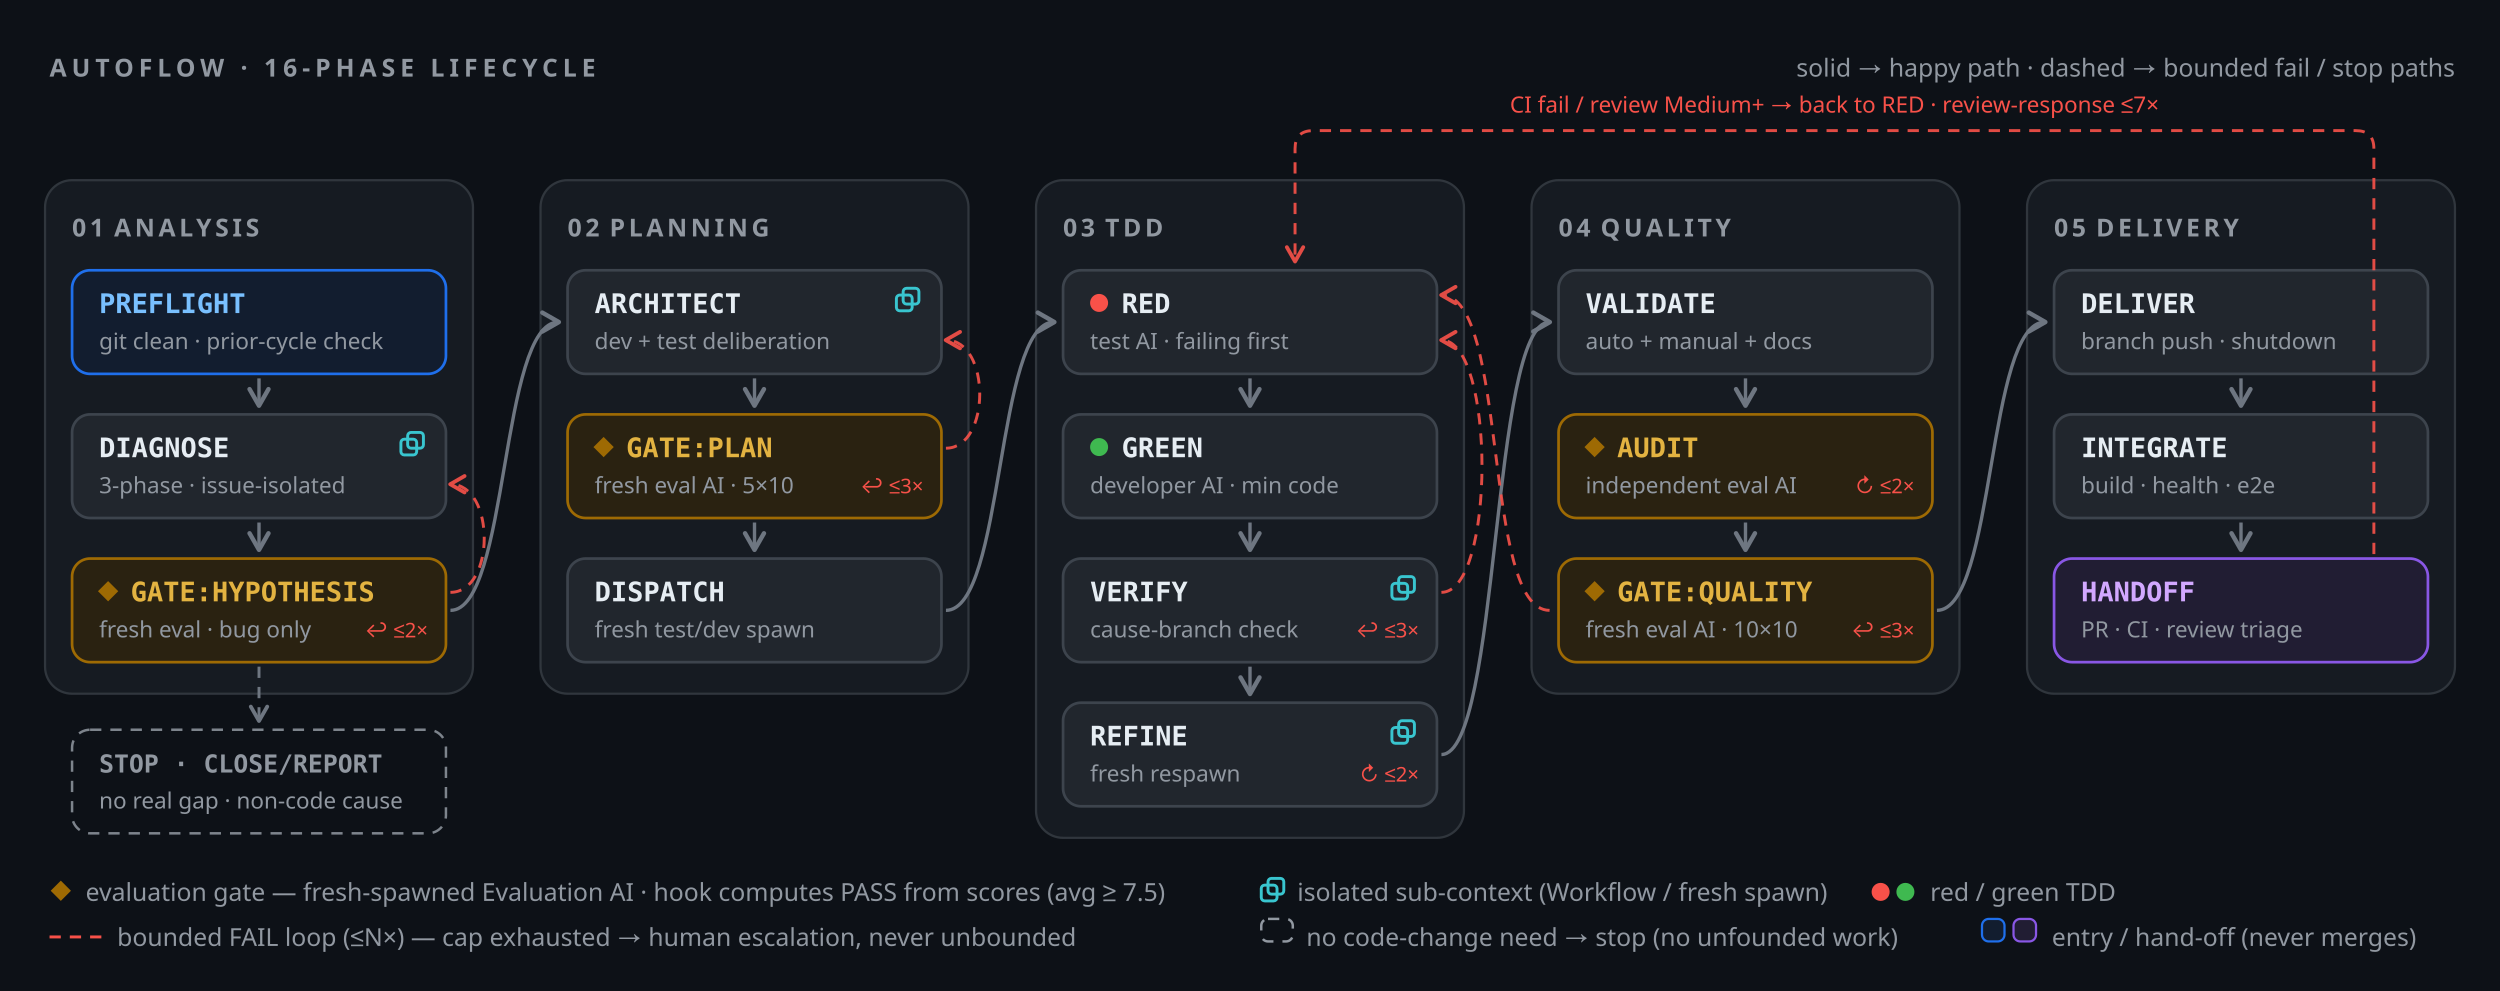
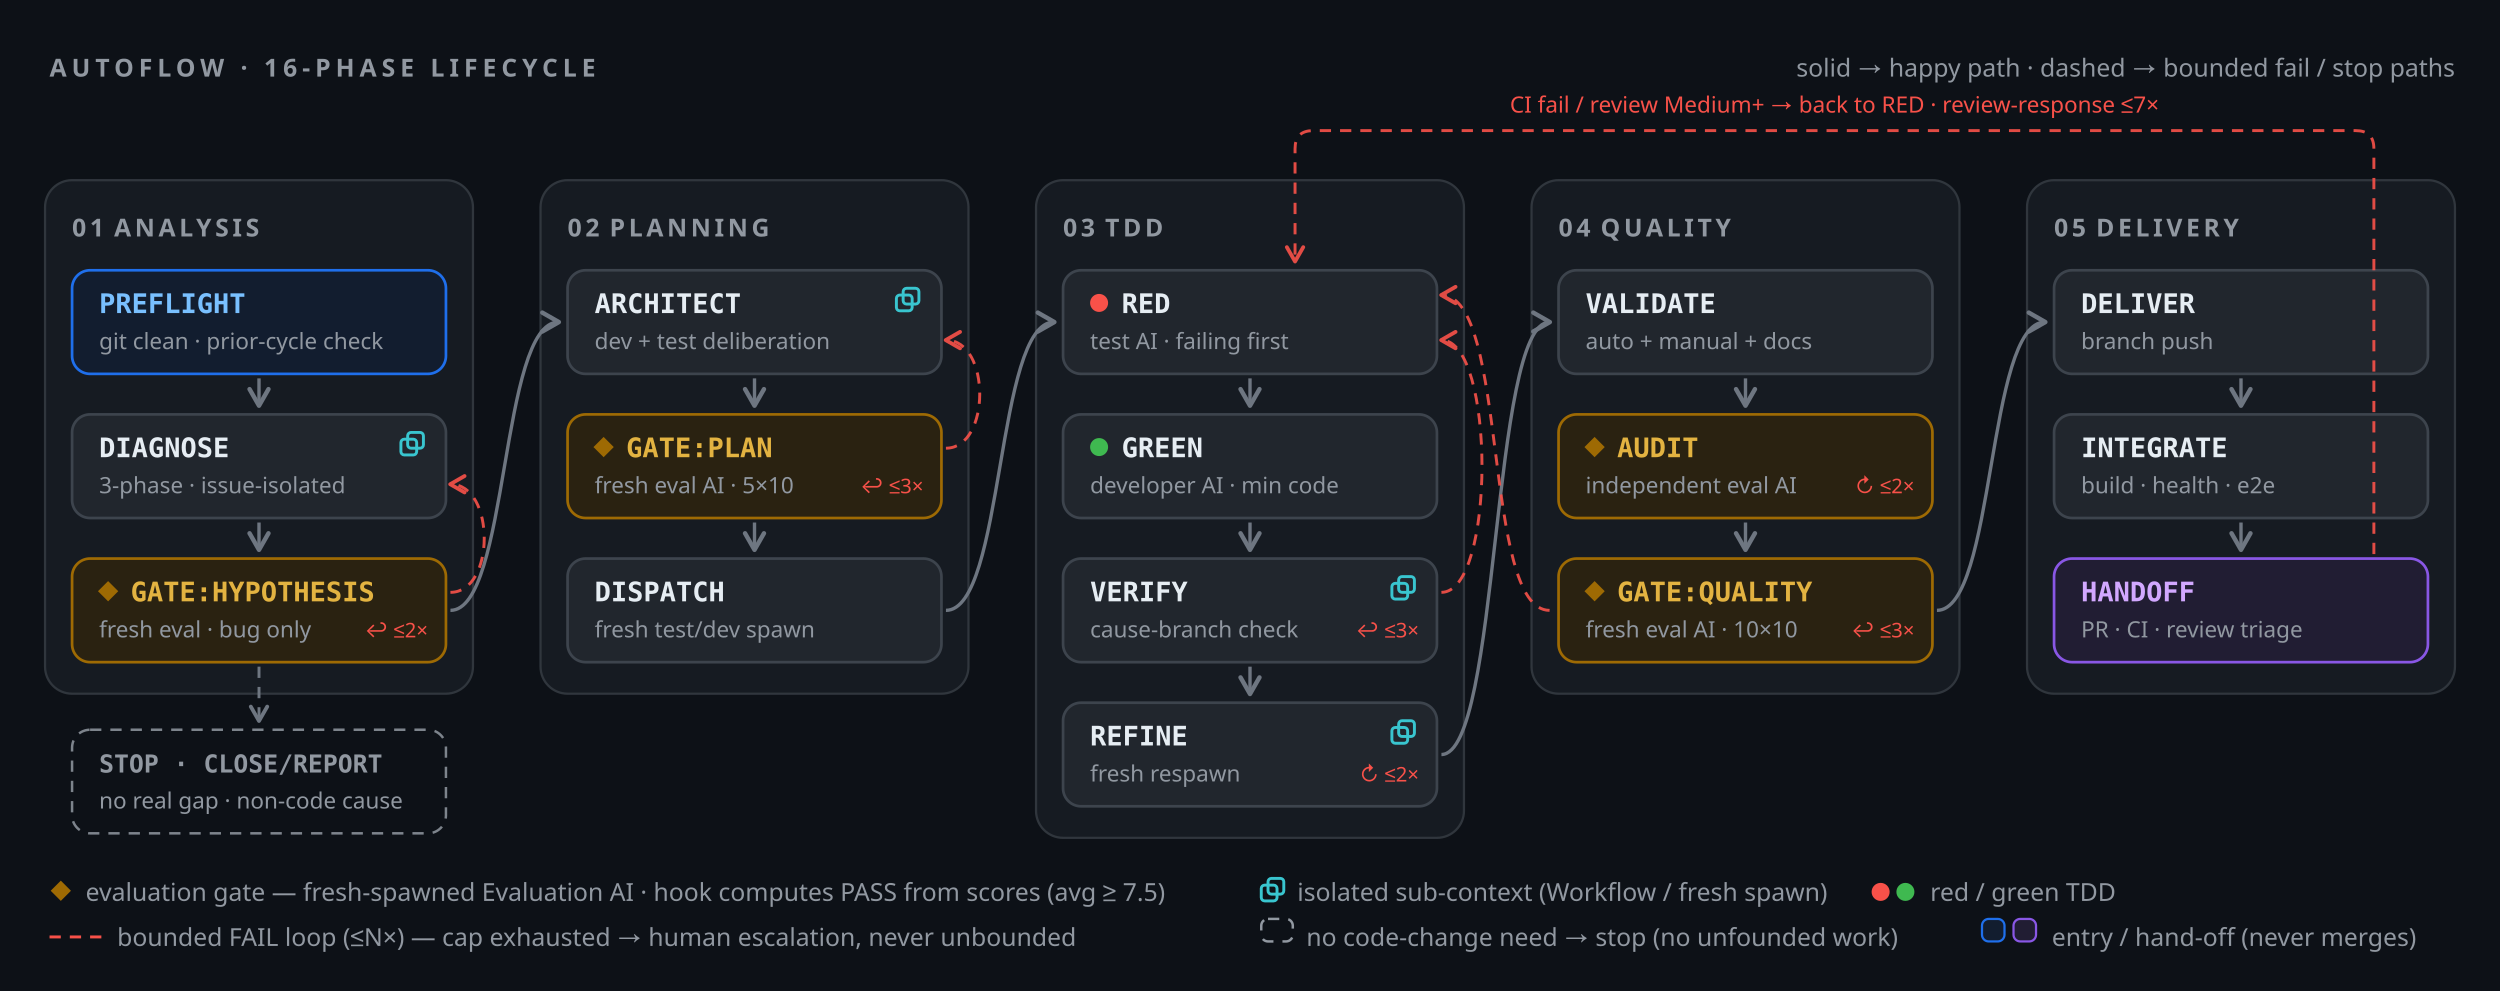
<svg xmlns="http://www.w3.org/2000/svg" width="1110" height="440" viewBox="0 0 1110 440" role="img" aria-label="AutoFlow 16-phase lifecycle with bounded fail loops and isolated sub-contexts">
  <defs>
    <marker id="arr" viewBox="0 0 8 8" refX="6.5" refY="4" markerWidth="7" markerHeight="7" orient="auto">
      <path d="M1,0.8 L6.6,4 L1,7.2" fill="none" stroke="#6e7681" stroke-width="1.5" stroke-linecap="round" stroke-linejoin="round" />
    </marker>
    <marker id="arrf" viewBox="0 0 8 8" refX="6.5" refY="4" markerWidth="7" markerHeight="7" orient="auto">
      <path d="M1,0.8 L6.6,4 L1,7.2" fill="none" stroke="#f85149" stroke-width="1.5" stroke-linecap="round" stroke-linejoin="round" />
    </marker>
  </defs>
  <rect width="1110" height="440" fill="#0d1117" />
  <text x="22" y="34" font-family="-apple-system,BlinkMacSystemFont,'Segoe UI','Noto Sans',Helvetica,Arial,sans-serif" font-size="11" font-weight="700" letter-spacing="2.2" fill="#9198a1">AUTOFLOW · 16-PHASE LIFECYCLE</text>
  <text x="1090" y="34" text-anchor="end" font-family="-apple-system,BlinkMacSystemFont,'Segoe UI','Noto Sans',Helvetica,Arial,sans-serif" font-size="11" fill="#9198a1">solid → happy path · dashed → bounded fail / stop paths</text>
  <rect x="20" y="80" width="190" height="228" rx="12" fill="#161b22" stroke="#30363d" />
  <text x="32" y="105" font-family="-apple-system,BlinkMacSystemFont,'Segoe UI','Noto Sans',Helvetica,Arial,sans-serif" font-size="11" font-weight="700" letter-spacing="1.6" fill="#9198a1">
    <tspan opacity="0.55">01</tspan>  ANALYSIS</text>
  <rect x="32" y="120" width="166" height="46" rx="8" fill="#121d2f" stroke="#1f6feb" stroke-width="1.2" />
  <text x="44" y="139" font-family="ui-monospace,'SF Mono','Cascadia Mono','Roboto Mono',Menlo,monospace" font-size="12" font-weight="600" fill="#79c0ff">PREFLIGHT</text>
  <text x="44" y="155" font-family="-apple-system,BlinkMacSystemFont,'Segoe UI','Noto Sans',Helvetica,Arial,sans-serif" font-size="10" fill="#9198a1">git clean · prior-cycle check</text>
  <line x1="115.0" y1="168" x2="115.0" y2="180" stroke="#6e7681" stroke-width="1.5" marker-end="url(#arr)" />
  <rect x="32" y="184" width="166" height="46" rx="8" fill="#21262d" stroke="#3d444d" stroke-width="1.2" />
  <text x="44" y="203" font-family="ui-monospace,'SF Mono','Cascadia Mono','Roboto Mono',Menlo,monospace" font-size="12" font-weight="600" fill="#e6edf3">DIAGNOSE</text>
  <text x="44" y="219" font-family="-apple-system,BlinkMacSystemFont,'Segoe UI','Noto Sans',Helvetica,Arial,sans-serif" font-size="10" fill="#9198a1">3-phase · issue-isolated</text>
  <g stroke="#39c5cf" fill="none" stroke-width="1.3">
    <rect x="178" y="195" width="7" height="7" rx="1.5" />
    <rect x="181" y="192" width="7" height="7" rx="1.5" />
  </g>
  <line x1="115.0" y1="232" x2="115.0" y2="244" stroke="#6e7681" stroke-width="1.5" marker-end="url(#arr)" />
  <rect x="32" y="248" width="166" height="46" rx="8" fill="#2a2211" stroke="#9e6a03" stroke-width="1.2" />
  <path d="M48,258 l4.5,4.5 l-4.5,4.5 l-4.5,-4.5 Z" fill="#9e6a03" />
  <text x="58" y="267" font-family="ui-monospace,'SF Mono','Cascadia Mono','Roboto Mono',Menlo,monospace" font-size="12" font-weight="600" fill="#e3b341">GATE:HYPOTHESIS</text>
  <text x="44" y="283" font-family="-apple-system,BlinkMacSystemFont,'Segoe UI','Noto Sans',Helvetica,Arial,sans-serif" font-size="10" fill="#9198a1">fresh eval · bug only</text>
  <text x="190" y="283" text-anchor="end" font-family="-apple-system,BlinkMacSystemFont,'Segoe UI','Noto Sans',Helvetica,Arial,sans-serif" font-size="9" fill="#f85149">↩ ≤2×</text>
  <rect x="240" y="80" width="190" height="228" rx="12" fill="#161b22" stroke="#30363d" />
  <text x="252" y="105" font-family="-apple-system,BlinkMacSystemFont,'Segoe UI','Noto Sans',Helvetica,Arial,sans-serif" font-size="11" font-weight="700" letter-spacing="1.6" fill="#9198a1">
    <tspan opacity="0.55">02</tspan>  PLANNING</text>
  <rect x="252" y="120" width="166" height="46" rx="8" fill="#21262d" stroke="#3d444d" stroke-width="1.2" />
  <text x="264" y="139" font-family="ui-monospace,'SF Mono','Cascadia Mono','Roboto Mono',Menlo,monospace" font-size="12" font-weight="600" fill="#e6edf3">ARCHITECT</text>
  <text x="264" y="155" font-family="-apple-system,BlinkMacSystemFont,'Segoe UI','Noto Sans',Helvetica,Arial,sans-serif" font-size="10" fill="#9198a1">dev + test deliberation</text>
  <g stroke="#39c5cf" fill="none" stroke-width="1.3">
    <rect x="398" y="131" width="7" height="7" rx="1.5" />
    <rect x="401" y="128" width="7" height="7" rx="1.5" />
  </g>
  <line x1="335.0" y1="168" x2="335.0" y2="180" stroke="#6e7681" stroke-width="1.5" marker-end="url(#arr)" />
  <rect x="252" y="184" width="166" height="46" rx="8" fill="#2a2211" stroke="#9e6a03" stroke-width="1.2" />
  <path d="M268,194 l4.5,4.5 l-4.5,4.5 l-4.5,-4.5 Z" fill="#9e6a03" />
  <text x="278" y="203" font-family="ui-monospace,'SF Mono','Cascadia Mono','Roboto Mono',Menlo,monospace" font-size="12" font-weight="600" fill="#e3b341">GATE:PLAN</text>
  <text x="264" y="219" font-family="-apple-system,BlinkMacSystemFont,'Segoe UI','Noto Sans',Helvetica,Arial,sans-serif" font-size="10" fill="#9198a1">fresh eval AI · 5×10</text>
  <text x="410" y="219" text-anchor="end" font-family="-apple-system,BlinkMacSystemFont,'Segoe UI','Noto Sans',Helvetica,Arial,sans-serif" font-size="9" fill="#f85149">↩ ≤3×</text>
  <line x1="335.0" y1="232" x2="335.0" y2="244" stroke="#6e7681" stroke-width="1.5" marker-end="url(#arr)" />
  <rect x="252" y="248" width="166" height="46" rx="8" fill="#21262d" stroke="#3d444d" stroke-width="1.2" />
  <text x="264" y="267" font-family="ui-monospace,'SF Mono','Cascadia Mono','Roboto Mono',Menlo,monospace" font-size="12" font-weight="600" fill="#e6edf3">DISPATCH</text>
  <text x="264" y="283" font-family="-apple-system,BlinkMacSystemFont,'Segoe UI','Noto Sans',Helvetica,Arial,sans-serif" font-size="10" fill="#9198a1">fresh test/dev spawn</text>
  <rect x="460" y="80" width="190" height="292" rx="12" fill="#161b22" stroke="#30363d" />
  <text x="472" y="105" font-family="-apple-system,BlinkMacSystemFont,'Segoe UI','Noto Sans',Helvetica,Arial,sans-serif" font-size="11" font-weight="700" letter-spacing="1.6" fill="#9198a1">
    <tspan opacity="0.55">03</tspan>  TDD</text>
  <rect x="472" y="120" width="166" height="46" rx="8" fill="#21262d" stroke="#3d444d" stroke-width="1.2" />
  <circle cx="488" cy="134.5" r="4" fill="#f85149" />
  <text x="498" y="139" font-family="ui-monospace,'SF Mono','Cascadia Mono','Roboto Mono',Menlo,monospace" font-size="12" font-weight="600" fill="#e6edf3">RED</text>
  <text x="484" y="155" font-family="-apple-system,BlinkMacSystemFont,'Segoe UI','Noto Sans',Helvetica,Arial,sans-serif" font-size="10" fill="#9198a1">test AI · failing first</text>
  <line x1="555.0" y1="168" x2="555.0" y2="180" stroke="#6e7681" stroke-width="1.5" marker-end="url(#arr)" />
  <rect x="472" y="184" width="166" height="46" rx="8" fill="#21262d" stroke="#3d444d" stroke-width="1.2" />
  <circle cx="488" cy="198.5" r="4" fill="#3fb950" />
  <text x="498" y="203" font-family="ui-monospace,'SF Mono','Cascadia Mono','Roboto Mono',Menlo,monospace" font-size="12" font-weight="600" fill="#e6edf3">GREEN</text>
  <text x="484" y="219" font-family="-apple-system,BlinkMacSystemFont,'Segoe UI','Noto Sans',Helvetica,Arial,sans-serif" font-size="10" fill="#9198a1">developer AI · min code</text>
  <line x1="555.0" y1="232" x2="555.0" y2="244" stroke="#6e7681" stroke-width="1.5" marker-end="url(#arr)" />
  <rect x="472" y="248" width="166" height="46" rx="8" fill="#21262d" stroke="#3d444d" stroke-width="1.2" />
  <text x="484" y="267" font-family="ui-monospace,'SF Mono','Cascadia Mono','Roboto Mono',Menlo,monospace" font-size="12" font-weight="600" fill="#e6edf3">VERIFY</text>
  <text x="484" y="283" font-family="-apple-system,BlinkMacSystemFont,'Segoe UI','Noto Sans',Helvetica,Arial,sans-serif" font-size="10" fill="#9198a1">cause-branch check</text>
  <g stroke="#39c5cf" fill="none" stroke-width="1.3">
    <rect x="618" y="259" width="7" height="7" rx="1.5" />
    <rect x="621" y="256" width="7" height="7" rx="1.5" />
  </g>
  <text x="630" y="283" text-anchor="end" font-family="-apple-system,BlinkMacSystemFont,'Segoe UI','Noto Sans',Helvetica,Arial,sans-serif" font-size="9" fill="#f85149">↩ ≤3×</text>
  <line x1="555.0" y1="296" x2="555.0" y2="308" stroke="#6e7681" stroke-width="1.5" marker-end="url(#arr)" />
  <rect x="472" y="312" width="166" height="46" rx="8" fill="#21262d" stroke="#3d444d" stroke-width="1.2" />
  <text x="484" y="331" font-family="ui-monospace,'SF Mono','Cascadia Mono','Roboto Mono',Menlo,monospace" font-size="12" font-weight="600" fill="#e6edf3">REFINE</text>
  <text x="484" y="347" font-family="-apple-system,BlinkMacSystemFont,'Segoe UI','Noto Sans',Helvetica,Arial,sans-serif" font-size="10" fill="#9198a1">fresh respawn</text>
  <g stroke="#39c5cf" fill="none" stroke-width="1.3">
    <rect x="618" y="323" width="7" height="7" rx="1.5" />
    <rect x="621" y="320" width="7" height="7" rx="1.5" />
  </g>
  <text x="630" y="347" text-anchor="end" font-family="-apple-system,BlinkMacSystemFont,'Segoe UI','Noto Sans',Helvetica,Arial,sans-serif" font-size="9" fill="#f85149">↻ ≤2×</text>
  <rect x="680" y="80" width="190" height="228" rx="12" fill="#161b22" stroke="#30363d" />
  <text x="692" y="105" font-family="-apple-system,BlinkMacSystemFont,'Segoe UI','Noto Sans',Helvetica,Arial,sans-serif" font-size="11" font-weight="700" letter-spacing="1.6" fill="#9198a1">
    <tspan opacity="0.55">04</tspan>  QUALITY</text>
  <rect x="692" y="120" width="166" height="46" rx="8" fill="#21262d" stroke="#3d444d" stroke-width="1.2" />
  <text x="704" y="139" font-family="ui-monospace,'SF Mono','Cascadia Mono','Roboto Mono',Menlo,monospace" font-size="12" font-weight="600" fill="#e6edf3">VALIDATE</text>
  <text x="704" y="155" font-family="-apple-system,BlinkMacSystemFont,'Segoe UI','Noto Sans',Helvetica,Arial,sans-serif" font-size="10" fill="#9198a1">auto + manual + docs</text>
  <line x1="775.0" y1="168" x2="775.0" y2="180" stroke="#6e7681" stroke-width="1.5" marker-end="url(#arr)" />
  <rect x="692" y="184" width="166" height="46" rx="8" fill="#2a2211" stroke="#9e6a03" stroke-width="1.2" />
  <path d="M708,194 l4.5,4.5 l-4.5,4.5 l-4.5,-4.5 Z" fill="#9e6a03" />
  <text x="718" y="203" font-family="ui-monospace,'SF Mono','Cascadia Mono','Roboto Mono',Menlo,monospace" font-size="12" font-weight="600" fill="#e3b341">AUDIT</text>
  <text x="704" y="219" font-family="-apple-system,BlinkMacSystemFont,'Segoe UI','Noto Sans',Helvetica,Arial,sans-serif" font-size="10" fill="#9198a1">independent eval AI</text>
  <text x="850" y="219" text-anchor="end" font-family="-apple-system,BlinkMacSystemFont,'Segoe UI','Noto Sans',Helvetica,Arial,sans-serif" font-size="9" fill="#f85149">↻ ≤2×</text>
  <line x1="775.0" y1="232" x2="775.0" y2="244" stroke="#6e7681" stroke-width="1.5" marker-end="url(#arr)" />
  <rect x="692" y="248" width="166" height="46" rx="8" fill="#2a2211" stroke="#9e6a03" stroke-width="1.2" />
  <path d="M708,258 l4.5,4.5 l-4.5,4.5 l-4.5,-4.5 Z" fill="#9e6a03" />
  <text x="718" y="267" font-family="ui-monospace,'SF Mono','Cascadia Mono','Roboto Mono',Menlo,monospace" font-size="12" font-weight="600" fill="#e3b341">GATE:QUALITY</text>
  <text x="704" y="283" font-family="-apple-system,BlinkMacSystemFont,'Segoe UI','Noto Sans',Helvetica,Arial,sans-serif" font-size="10" fill="#9198a1">fresh eval AI · 10×10</text>
  <text x="850" y="283" text-anchor="end" font-family="-apple-system,BlinkMacSystemFont,'Segoe UI','Noto Sans',Helvetica,Arial,sans-serif" font-size="9" fill="#f85149">↩ ≤3×</text>
  <rect x="900" y="80" width="190" height="228" rx="12" fill="#161b22" stroke="#30363d" />
  <text x="912" y="105" font-family="-apple-system,BlinkMacSystemFont,'Segoe UI','Noto Sans',Helvetica,Arial,sans-serif" font-size="11" font-weight="700" letter-spacing="1.6" fill="#9198a1">
    <tspan opacity="0.55">05</tspan>  DELIVERY</text>
  <rect x="912" y="120" width="166" height="46" rx="8" fill="#21262d" stroke="#3d444d" stroke-width="1.2" />
  <text x="924" y="139" font-family="ui-monospace,'SF Mono','Cascadia Mono','Roboto Mono',Menlo,monospace" font-size="12" font-weight="600" fill="#e6edf3">DELIVER</text>
-   <text x="924" y="155" font-family="-apple-system,BlinkMacSystemFont,'Segoe UI','Noto Sans',Helvetica,Arial,sans-serif" font-size="10" fill="#9198a1">branch push · shutdown</text>
+   <text x="924" y="155" font-family="-apple-system,BlinkMacSystemFont,'Segoe UI','Noto Sans',Helvetica,Arial,sans-serif" font-size="10" fill="#9198a1">branch push</text>
  <line x1="995.0" y1="168" x2="995.0" y2="180" stroke="#6e7681" stroke-width="1.5" marker-end="url(#arr)" />
  <rect x="912" y="184" width="166" height="46" rx="8" fill="#21262d" stroke="#3d444d" stroke-width="1.2" />
  <text x="924" y="203" font-family="ui-monospace,'SF Mono','Cascadia Mono','Roboto Mono',Menlo,monospace" font-size="12" font-weight="600" fill="#e6edf3">INTEGRATE</text>
  <text x="924" y="219" font-family="-apple-system,BlinkMacSystemFont,'Segoe UI','Noto Sans',Helvetica,Arial,sans-serif" font-size="10" fill="#9198a1">build · health · e2e</text>
  <line x1="995.0" y1="232" x2="995.0" y2="244" stroke="#6e7681" stroke-width="1.5" marker-end="url(#arr)" />
  <rect x="912" y="248" width="166" height="46" rx="8" fill="#211d33" stroke="#8957e5" stroke-width="1.2" />
  <text x="924" y="267" font-family="ui-monospace,'SF Mono','Cascadia Mono','Roboto Mono',Menlo,monospace" font-size="12" font-weight="600" fill="#d2a8ff">HANDOFF</text>
  <text x="924" y="283" font-family="-apple-system,BlinkMacSystemFont,'Segoe UI','Noto Sans',Helvetica,Arial,sans-serif" font-size="10" fill="#9198a1">PR · CI · review triage</text>
  <path d="M200,271.0 C226,271.0 222,143.0 248,143.0" fill="none" stroke="#6e7681" stroke-width="1.5" marker-end="url(#arr)" />
  <path d="M420,271.0 C446,271.0 442,143.0 468,143.0" fill="none" stroke="#6e7681" stroke-width="1.5" marker-end="url(#arr)" />
  <path d="M640,335.0 C666,335.0 662,143.0 688,143.0" fill="none" stroke="#6e7681" stroke-width="1.5" marker-end="url(#arr)" />
  <path d="M860,271.0 C886,271.0 882,143.0 908,143.0" fill="none" stroke="#6e7681" stroke-width="1.5" marker-end="url(#arr)" />
  <path d="M200,263 C220,263 220,215 200,215" fill="none" stroke="#f85149" stroke-width="1.3" stroke-dasharray="5 4" opacity="0.9" marker-end="url(#arrf)" />
  <path d="M420,199 C440,199 440,151 420,151" fill="none" stroke="#f85149" stroke-width="1.3" stroke-dasharray="5 4" opacity="0.9" marker-end="url(#arrf)" />
  <path d="M640,263 C664,263 664,151 640,151" fill="none" stroke="#f85149" stroke-width="1.3" stroke-dasharray="5 4" opacity="0.9" marker-end="url(#arrf)" />
  <path d="M688,271.0 C658,271.0 670,131 640,131" fill="none" stroke="#f85149" stroke-width="1.3" stroke-dasharray="5 4" opacity="0.9" marker-end="url(#arrf)" />
  <path d="M1054,246 L1054,66 Q1054,58 1046,58 L583,58 Q575,58 575,66 L575,116" fill="none" stroke="#f85149" stroke-width="1.3" stroke-dasharray="5 4" opacity="0.9" marker-end="url(#arrf)" />
  <text x="814.5" y="50" text-anchor="middle" font-family="-apple-system,BlinkMacSystemFont,'Segoe UI','Noto Sans',Helvetica,Arial,sans-serif" font-size="10" fill="#f85149">CI fail / review Medium+ → back to RED · review-response ≤7×</text>
  <line x1="115.0" y1="296" x2="115.0" y2="320" stroke="#6e7681" stroke-width="1.3" stroke-dasharray="5 4" marker-end="url(#arr)" />
  <rect x="32" y="324" width="166" height="46" rx="8" fill="none" stroke="#9198a1" stroke-width="1.1" stroke-dasharray="5 4" opacity="0.85" />
  <text x="44" y="343" font-family="ui-monospace,'SF Mono','Cascadia Mono','Roboto Mono',Menlo,monospace" font-size="11" font-weight="600" fill="#9198a1">STOP · CLOSE/REPORT</text>
  <text x="44" y="359" font-family="-apple-system,BlinkMacSystemFont,'Segoe UI','Noto Sans',Helvetica,Arial,sans-serif" font-size="10" fill="#9198a1">no real gap · non-code cause</text>
  <path d="M27,391 l4.5,4.5 l-4.5,4.5 l-4.5,-4.5 Z" fill="#9e6a03" />
  <text x="38" y="400" font-family="-apple-system,BlinkMacSystemFont,'Segoe UI','Noto Sans',Helvetica,Arial,sans-serif" font-size="11" fill="#9198a1">evaluation gate — fresh-spawned Evaluation AI · hook computes PASS from scores (avg ≥ 7.5)</text>
  <g stroke="#39c5cf" fill="none" stroke-width="1.3">
    <rect x="560" y="393" width="7" height="7" rx="1.5" />
    <rect x="563" y="390" width="7" height="7" rx="1.5" />
  </g>
  <text x="576" y="400" font-family="-apple-system,BlinkMacSystemFont,'Segoe UI','Noto Sans',Helvetica,Arial,sans-serif" font-size="11" fill="#9198a1">isolated sub-context (Workflow / fresh spawn)</text>
  <circle cx="835" cy="396" r="4" fill="#f85149" />
  <circle cx="846" cy="396" r="4" fill="#3fb950" />
  <text x="857" y="400" font-family="-apple-system,BlinkMacSystemFont,'Segoe UI','Noto Sans',Helvetica,Arial,sans-serif" font-size="11" fill="#9198a1">red / green TDD</text>
  <line x1="22" y1="416" x2="46" y2="416" stroke="#f85149" stroke-width="1.3" stroke-dasharray="5 4" />
  <text x="52" y="420" font-family="-apple-system,BlinkMacSystemFont,'Segoe UI','Noto Sans',Helvetica,Arial,sans-serif" font-size="11" fill="#9198a1">bounded FAIL loop (≤N×) — cap exhausted → human escalation, never unbounded</text>
  <rect x="560" y="408" width="14" height="10" rx="3" fill="none" stroke="#9198a1" stroke-width="1.1" stroke-dasharray="5 4" />
  <text x="580" y="420" font-family="-apple-system,BlinkMacSystemFont,'Segoe UI','Noto Sans',Helvetica,Arial,sans-serif" font-size="11" fill="#9198a1">no code-change need → stop (no unfounded work)</text>
  <rect x="880" y="408" width="10" height="10" rx="3" fill="#121d2f" stroke="#1f6feb" />
  <rect x="894" y="408" width="10" height="10" rx="3" fill="#211d33" stroke="#8957e5" />
  <text x="911" y="420" font-family="-apple-system,BlinkMacSystemFont,'Segoe UI','Noto Sans',Helvetica,Arial,sans-serif" font-size="11" fill="#9198a1">entry / hand-off (never merges)</text>
</svg>
